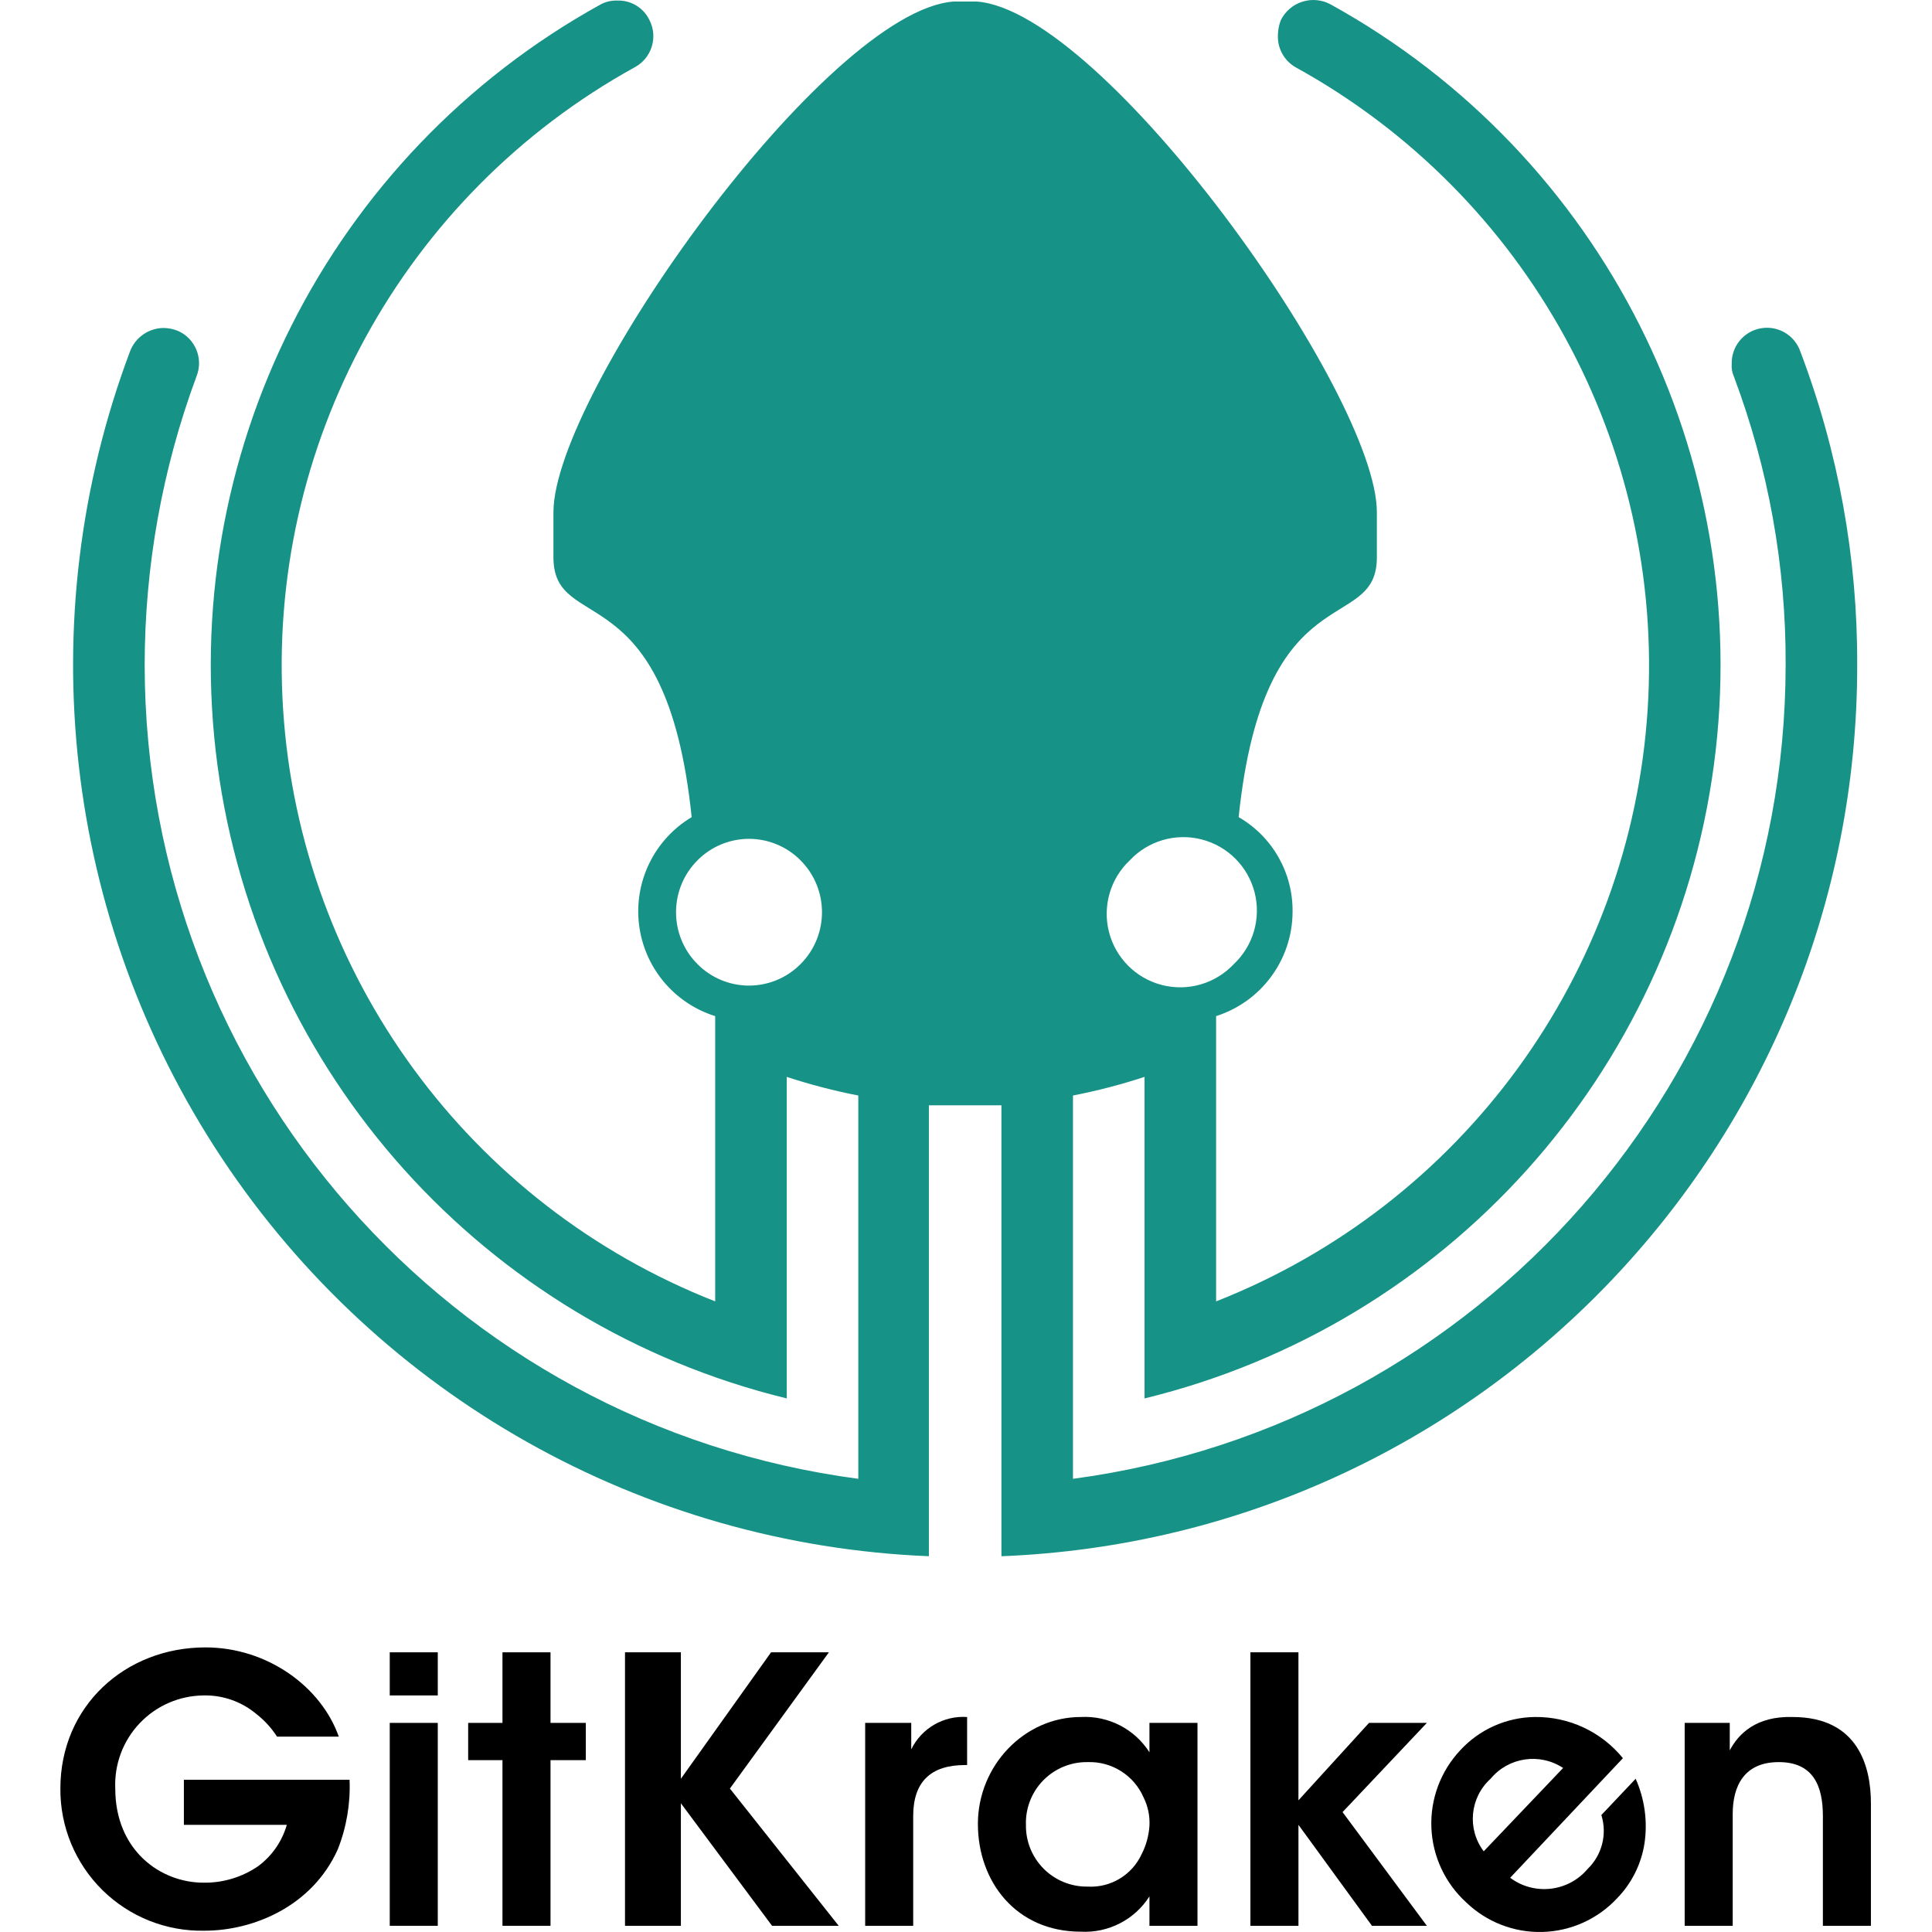
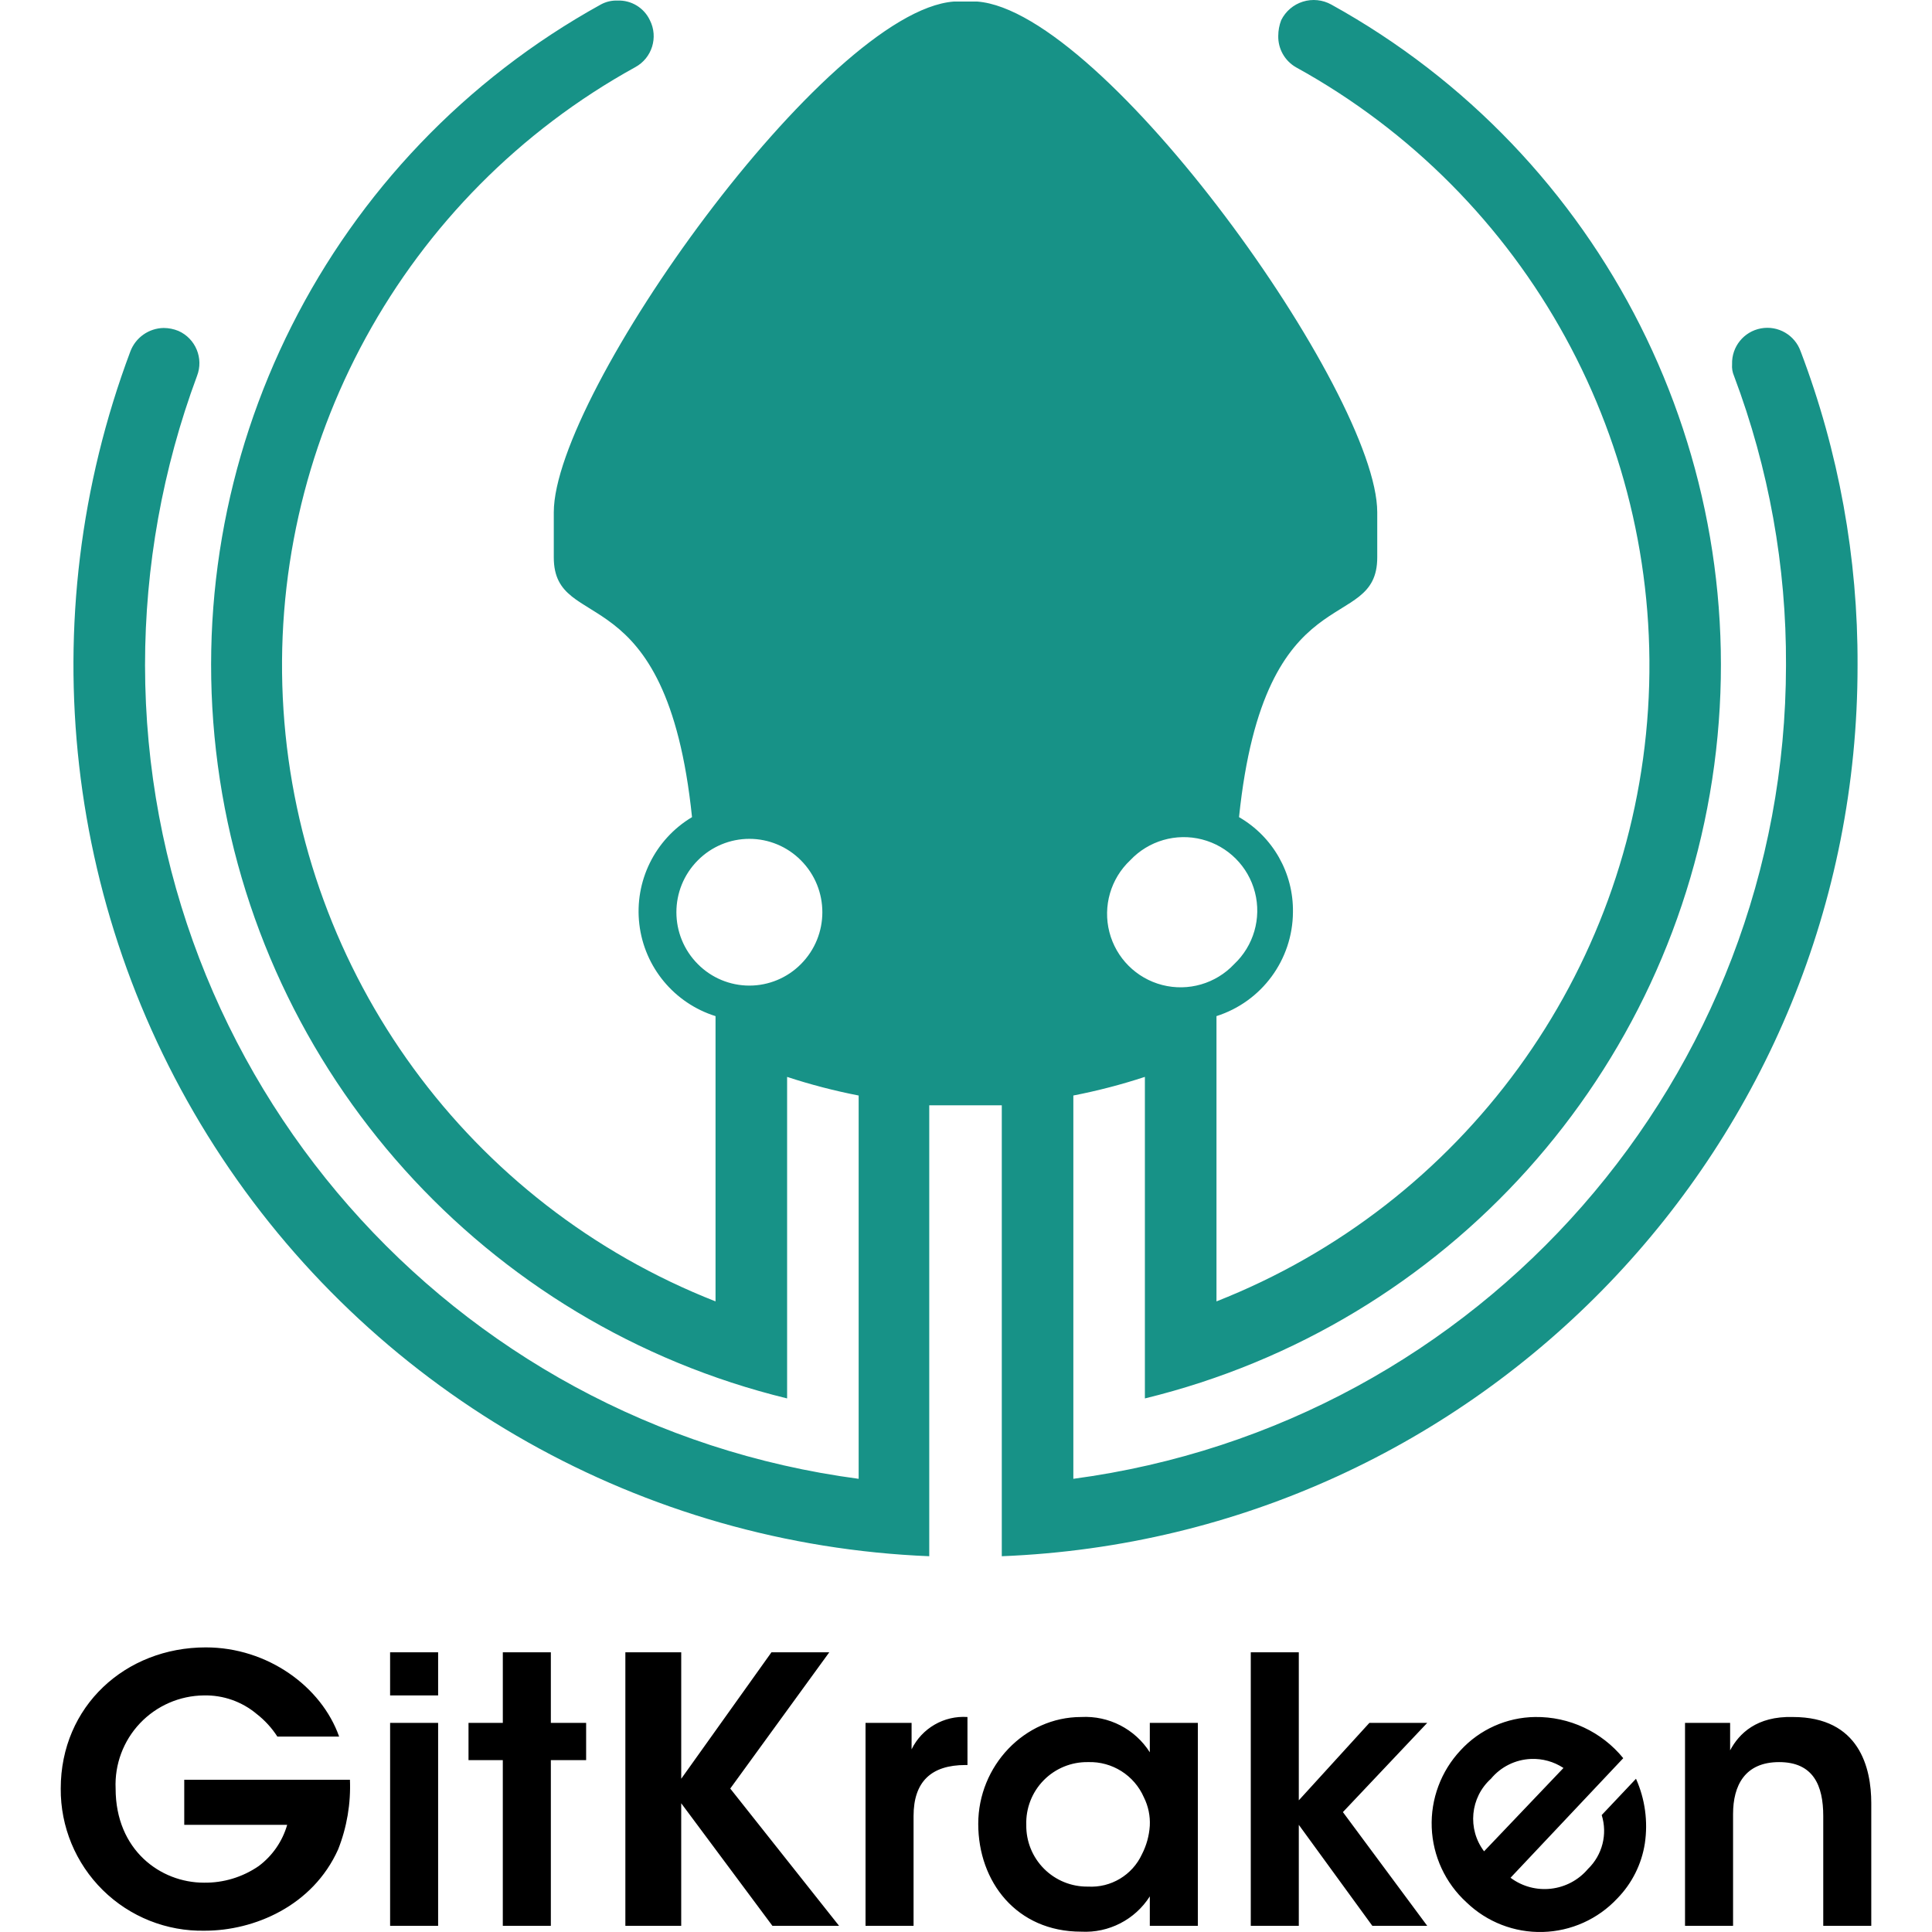
- <svg xmlns="http://www.w3.org/2000/svg" width="128" height="128">
-   <path class="cls-1" d="M18.353 115.055a6.04 6.04 0 0 0-1.364-1.494 5.26 5.26 0 0 0-3.507-1.234 5.91 5.91 0 0 0-5.845 6.17c0 4.092 2.988 6.235 5.845 6.235a6.235 6.235 0 0 0 3.637-1.104 5.196 5.196 0 0 0 1.883-2.728h-6.819v-2.987H23.16a11.3 11.3 0 0 1-.78 4.61c-1.688 3.768-5.585 5.391-8.832 5.391A9.352 9.352 0 0 1 4 118.497c0-5.455 4.287-9.352 9.612-9.352 4.092 0 7.664 2.598 8.833 5.91z" style="stroke-width:.649" />
-   <path class="cls-1" d="M25.822 109.47h3.182v2.857h-3.182zm0 4.676h3.182v13.443h-3.182z" style="stroke-width:.649" />
-   <path class="cls-1" d="M33.29 116.614h-2.273v-2.468h2.273v-4.676h3.183v4.676h2.338v2.468h-2.338v10.975H33.29z" style="stroke-width:.649" />
-   <path class="cls-1" d="M41.408 109.47h3.702v8.378l5.975-8.378h3.832l-6.56 9.027 7.21 9.092H51.15l-6.04-8.118v8.118h-3.702z" style="stroke-width:.649" />
-   <path class="cls-1" d="M57.32 114.146h3.052v1.753a3.832 3.832 0 0 1 3.702-2.143v3.182h-.13c-2.273 0-3.442 1.105-3.442 3.378v7.273H57.32z" style="stroke-width:.649" />
-   <path class="cls-1" d="M79.336 127.59h-3.182v-1.949a5.066 5.066 0 0 1-4.546 2.338c-4.287 0-6.82-3.312-6.82-7.144 0-3.832 3.053-7.079 6.82-7.079a5.066 5.066 0 0 1 4.546 2.338v-1.948h3.182zm-11.365-6.69a4.027 4.027 0 0 0 4.091 4.092 3.702 3.702 0 0 0 3.572-2.144 4.806 4.806 0 0 0 .52-1.883 3.767 3.767 0 0 0-.39-1.883 3.897 3.897 0 0 0-3.702-2.338 4.027 4.027 0 0 0-4.091 4.156z" style="stroke-width:.649" />
-   <path class="cls-1" d="M82.843 109.47h3.182v9.806l4.676-5.13h3.832l-5.585 5.91 5.585 7.533h-3.637l-4.87-6.689v6.69h-3.183z" style="stroke-width:.649" />
-   <path class="cls-1" d="M100.053 124.407a3.767 3.767 0 0 0 5.131-.584 3.507 3.507 0 0 0 .91-3.572l2.272-2.403a7.728 7.728 0 0 1 .585 4.286 6.69 6.69 0 0 1-1.819 3.637 7.014 7.014 0 0 1-10.001.26 7.079 7.079 0 0 1-.39-10.067 6.82 6.82 0 0 1 4.936-2.208 7.404 7.404 0 0 1 5.845 2.728zm3.507-7.274a3.637 3.637 0 0 0-4.805.715 3.572 3.572 0 0 0-.455 4.806z" style="stroke-width:.649" />
-   <path class="cls-1" d="M111.614 114.146h2.987v1.818c.585-1.104 1.754-2.273 4.157-2.208 4.416 0 5.195 3.377 5.195 5.715v8.118h-3.182v-7.273c0-2.014-.65-3.572-2.923-3.572s-3.052 1.558-3.052 3.442v7.403h-3.182z" style="stroke-width:.649" />
-   <path d="M119.277 23.288a2.338 2.338 0 0 0-4.546.844 1.624 1.624 0 0 0 .13.78 53.644 53.644 0 0 1 3.442 19.159 54.424 54.424 0 0 1-47.215 53.904V72.58a39.097 39.097 0 0 0 4.741-1.234V92.65A50.007 50.007 0 0 0 88.17.298a2.403 2.403 0 0 0-3.313 1.039 2.923 2.923 0 0 0-.194 1.039 2.338 2.338 0 0 0 1.169 2.078A45.266 45.266 0 0 1 80.57 86.22v-18.9a7.274 7.274 0 0 0 5.066-6.883 7.144 7.144 0 0 0-3.572-6.3c1.688-16.301 9.157-12.015 9.157-17.21v-2.988c0-7.858-18.055-33.187-26.497-33.836h-1.56c-8.442.65-26.497 25.978-26.497 33.836v2.988c0 5.195 7.47.909 9.158 17.21a7.274 7.274 0 0 0 1.558 13.184V86.22a45.266 45.266 0 0 1-5.325-81.766 2.338 2.338 0 0 0 .974-3.117A2.273 2.273 0 0 0 40.889.038a2.143 2.143 0 0 0-1.104.26 50.007 50.007 0 0 0 12.34 92.351V71.347a39.097 39.097 0 0 0 4.74 1.234v25.394A54.424 54.424 0 0 1 9.585 44.07a55.073 55.073 0 0 1 3.443-19.16 2.338 2.338 0 0 0-1.234-2.987 2.598 2.598 0 0 0-.975-.194 2.403 2.403 0 0 0-2.208 1.558 59.1 59.1 0 0 0 52.93 79.817V73.231h4.806v29.874a59.035 59.035 0 0 0 56.697-59.034 57.866 57.866 0 0 0-3.767-20.783zM74.855 56.995a4.87 4.87 0 1 1 6.884 6.884 4.87 4.87 0 1 1-6.884-6.884zm-21.822 6.884a4.806 4.806 0 0 1-6.819 0 4.87 4.87 0 0 1 0-6.884 4.806 4.806 0 0 1 6.82 0 4.87 4.87 0 0 1 0 6.884z" style="stroke-width:.649;fill:#179287" />
+ <svg xmlns="http://www.w3.org/2000/svg" viewBox="0 0 128 128">
+   <path d="M13.635 109.144c-5.325 0-9.611 3.897-9.611 9.352a9.352 9.352 0 0 0 9.548 9.418c3.247 0 7.144-1.623 8.832-5.39a11.3 11.3 0 0 0 .78-4.612H12.207v2.988h6.819a5.196 5.196 0 0 1-1.883 2.729 6.235 6.235 0 0 1-3.637 1.103c-2.857 0-5.846-2.144-5.846-6.236a5.91 5.91 0 0 1 5.846-6.17 5.26 5.26 0 0 1 3.506 1.234 6.04 6.04 0 0 1 1.365 1.494h4.092c-1.17-3.312-4.742-5.91-8.834-5.91zm12.21.326v2.856h3.182v-2.856zm7.468 0v4.676H31.04v2.467h2.272v10.977h3.183v-10.977h2.338v-2.467h-2.338v-4.676zm8.119 0v18.12h3.7v-8.12l6.042 8.12h4.416l-7.209-9.094 6.56-9.026H51.11l-5.977 8.377v-8.377zm41.435 0v18.12h3.182v-6.69l4.871 6.69h3.637l-5.586-7.534 5.586-5.91h-3.832l-4.676 5.13v-9.806zm-18.77 4.286a3.832 3.832 0 0 0-3.702 2.142v-1.752h-3.051v13.444h3.182v-7.274c0-2.273 1.168-3.379 3.44-3.379h.132zm7.534 0c-3.767 0-6.82 3.248-6.82 7.08s2.533 7.142 6.82 7.142a5.066 5.066 0 0 0 4.547-2.338v1.95h3.182v-13.444h-3.182v1.947a5.066 5.066 0 0 0-4.547-2.337zm30.07 0a6.82 6.82 0 0 0-4.937 2.209 7.079 7.079 0 0 0 .39 10.066 7.014 7.014 0 0 0 10.002-.26 6.69 6.69 0 0 0 1.819-3.637 7.728 7.728 0 0 0-.586-4.287l-2.272 2.405a3.507 3.507 0 0 1-.91 3.57 3.767 3.767 0 0 1-5.13.584l7.468-7.922a7.404 7.404 0 0 0-5.844-2.728zm17.08 0c-2.403-.065-3.57 1.105-4.156 2.209v-1.819h-2.988v13.444h3.183v-7.405c0-1.884.778-3.441 3.051-3.441s2.924 1.558 2.924 3.572v7.274h3.182v-8.12c0-2.338-.78-5.714-5.196-5.714zm-92.935.39v13.444h3.181v-13.444zm75.576 2.389a3.637 3.637 0 0 1 2.162.598l-5.26 5.521a3.572 3.572 0 0 1 .455-4.807 3.637 3.637 0 0 1 2.643-1.312zm-29.336.209a3.897 3.897 0 0 1 3.701 2.338 3.767 3.767 0 0 1 .39 1.883 4.806 4.806 0 0 1-.519 1.882 3.702 3.702 0 0 1-3.572 2.145 4.027 4.027 0 0 1-4.092-4.092 4.027 4.027 0 0 1 4.092-4.156z" class="cls-1" />
+   <path fill="#179287" d="M119.3 23.288a2.338 2.338 0 0 0-4.545.844 1.624 1.624 0 0 0 .13.78 53.644 53.644 0 0 1 3.442 19.159 54.424 54.424 0 0 1-47.215 53.904V72.58a39.097 39.097 0 0 0 4.74-1.234V92.65A50.007 50.007 0 0 0 88.195.298a2.403 2.403 0 0 0-3.313 1.039 2.923 2.923 0 0 0-.194 1.039 2.338 2.338 0 0 0 1.169 2.078 45.266 45.266 0 0 1-5.262 81.766v-18.9a7.274 7.274 0 0 0 5.066-6.883 7.144 7.144 0 0 0-3.572-6.3c1.688-16.301 9.157-12.015 9.157-17.21v-2.988C91.245 26.08 73.19.752 64.748.103h-1.56C54.746.753 36.69 26.08 36.69 33.939v2.988c0 5.195 7.47.909 9.158 17.21a7.274 7.274 0 0 0 1.558 13.184V86.22a45.266 45.266 0 0 1-5.325-81.766 2.338 2.338 0 0 0 .974-3.117 2.273 2.273 0 0 0-2.143-1.3 2.143 2.143 0 0 0-1.104.26 50.007 50.007 0 0 0 12.34 92.352V71.347a39.097 39.097 0 0 0 4.74 1.234v25.394A54.424 54.424 0 0 1 9.609 44.07a55.073 55.073 0 0 1 3.443-19.16 2.338 2.338 0 0 0-1.234-2.987 2.598 2.598 0 0 0-.975-.194 2.403 2.403 0 0 0-2.208 1.558 59.1 59.1 0 0 0 52.93 79.817V73.23h4.806v29.874a59.035 59.035 0 0 0 56.697-59.034 57.866 57.866 0 0 0-3.767-20.783zM74.88 56.995a4.87 4.87 0 1 1 6.884 6.884 4.87 4.87 0 1 1-6.884-6.884zm-21.822 6.884a4.806 4.806 0 0 1-6.82 0 4.87 4.87 0 0 1 0-6.884 4.806 4.806 0 0 1 6.82 0 4.87 4.87 0 0 1 0 6.884z" />
</svg>
